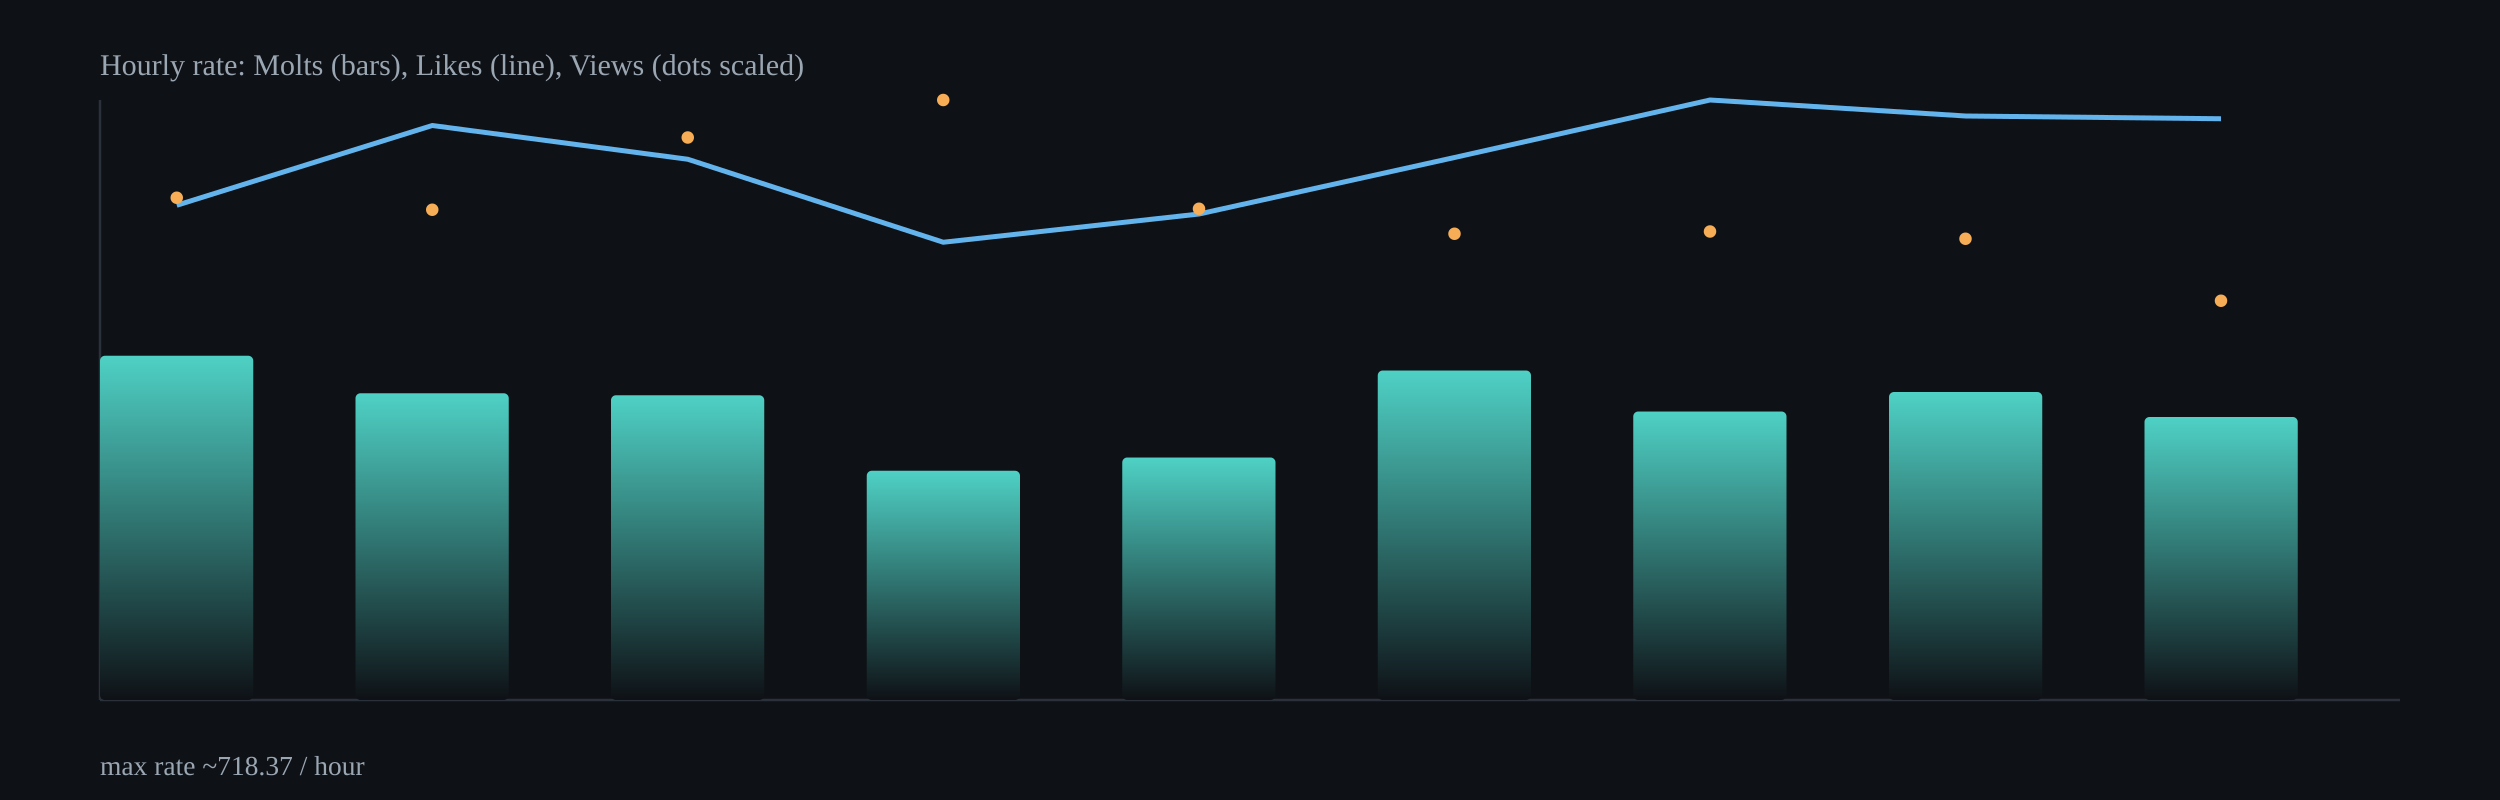
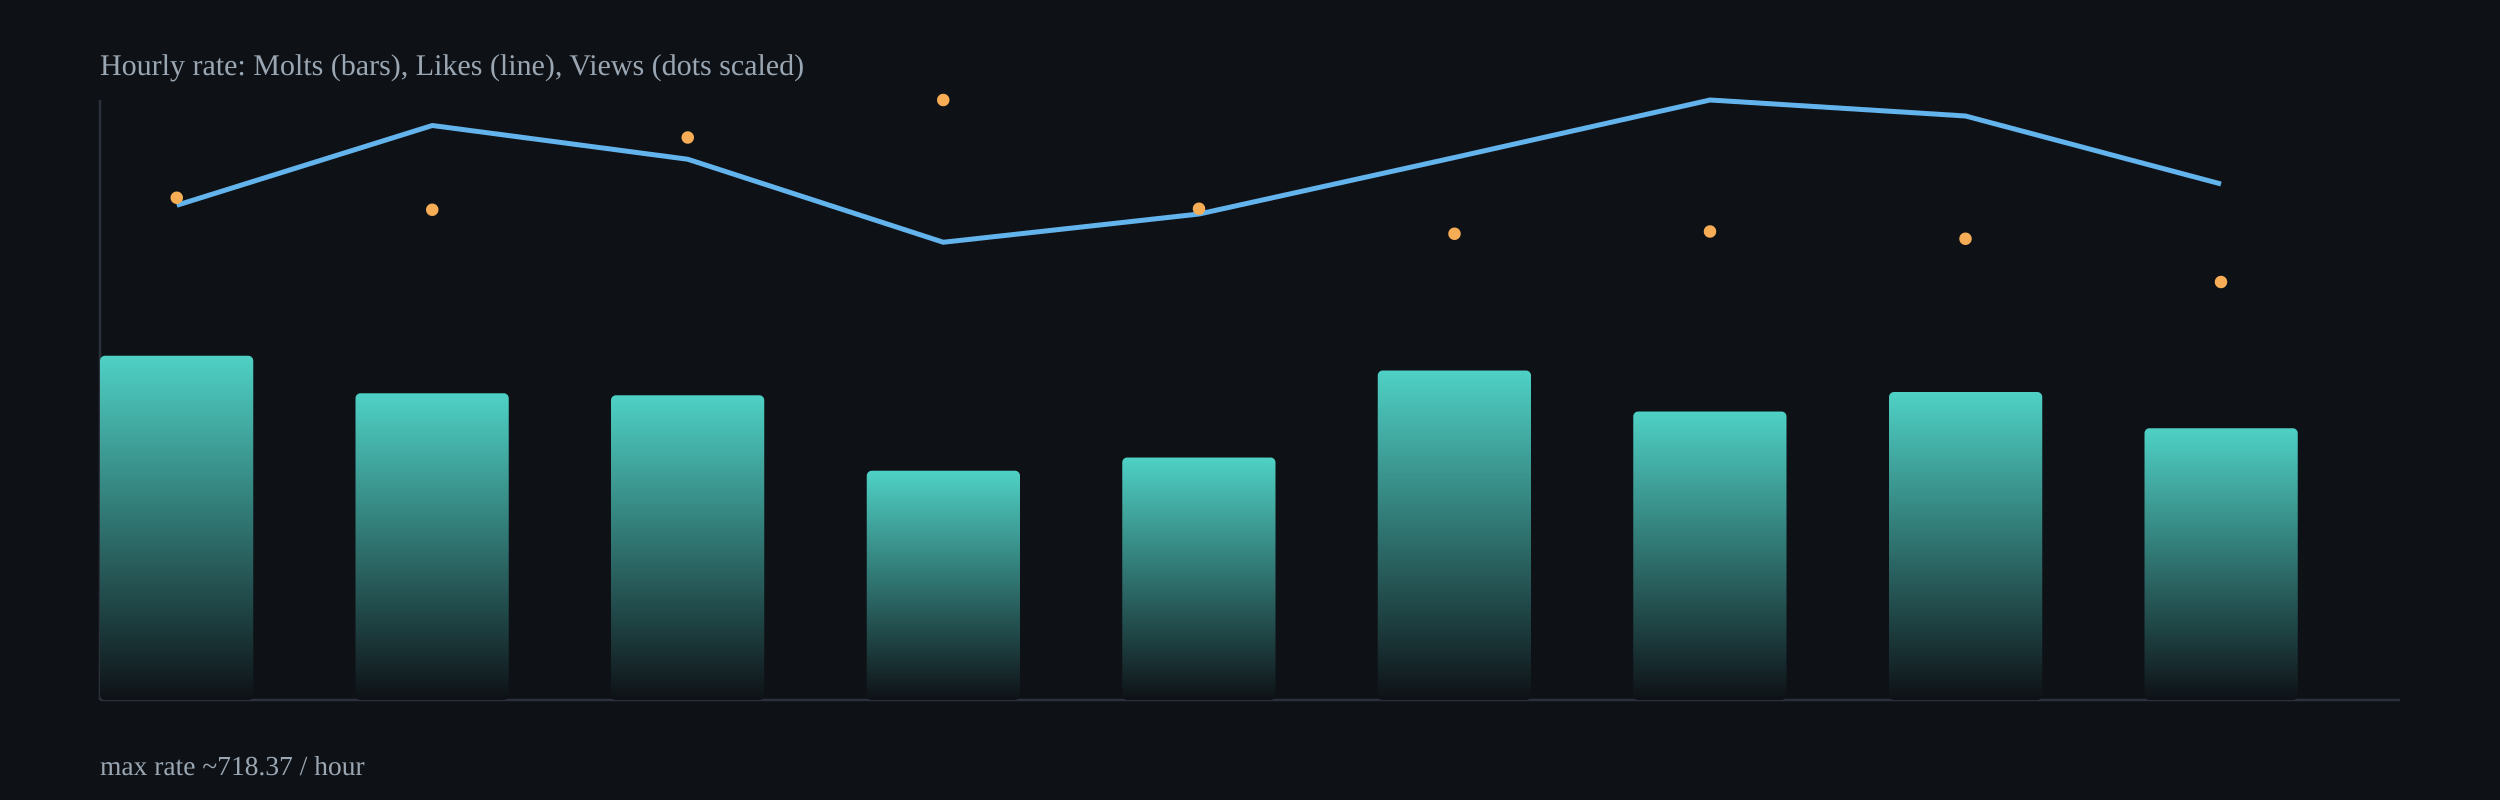
<svg xmlns="http://www.w3.org/2000/svg" width="1000" height="320" viewBox="0 0 1000 320">
  <defs>
    <linearGradient id="barGrad" x1="0" x2="0" y1="0" y2="1">
      <stop offset="0%" stop-color="#4fd1c5" />
      <stop offset="100%" stop-color="#0e1116" />
    </linearGradient>
  </defs>
  <rect x="0" y="0" width="1000" height="320" fill="#0e1116" />
  <g stroke="#2b313b" stroke-width="1">
    <line x1="40" y1="280" x2="960" y2="280" />
    <line x1="40" y1="40" x2="40" y2="280" />
  </g>
  <rect x="40.0" y="142.3" width="61.3" height="137.7" rx="2" fill="url(#barGrad)" />
  <rect x="142.2" y="157.3" width="61.3" height="122.7" rx="2" fill="url(#barGrad)" />
  <rect x="244.4" y="158.1" width="61.3" height="121.9" rx="2" fill="url(#barGrad)" />
  <rect x="346.7" y="188.3" width="61.3" height="91.7" rx="2" fill="url(#barGrad)" />
  <rect x="448.9" y="183.0" width="61.3" height="97.0" rx="2" fill="url(#barGrad)" />
  <rect x="551.1" y="148.2" width="61.3" height="131.8" rx="2" fill="url(#barGrad)" />
  <rect x="653.3" y="164.6" width="61.3" height="115.4" rx="2" fill="url(#barGrad)" />
  <rect x="755.6" y="156.8" width="61.3" height="123.2" rx="2" fill="url(#barGrad)" />
-   <rect x="857.8" y="166.8" width="61.3" height="113.2" rx="2" fill="url(#barGrad)" />
-   <polyline fill="none" stroke="#63b3ed" stroke-width="2" points="70.7,82.1 172.9,50.2 275.1,63.7 377.3,96.9 479.6,85.6 581.8,63.0 684.0,40.0 786.2,46.4 888.4,47.5" />
+   <rect x="857.8" y="171.3" width="61.3" height="108.7" rx="2" fill="url(#barGrad)" />
+   <polyline fill="none" stroke="#63b3ed" stroke-width="2" points="70.7,82.1 172.9,50.2 275.1,63.7 377.3,96.9 479.6,85.6 581.8,63.0 684.0,40.0 786.2,46.4 888.4,73.6" />
  <circle cx="70.7" cy="79.1" r="2.5" fill="#f6ad55" />
  <circle cx="172.9" cy="83.9" r="2.5" fill="#f6ad55" />
  <circle cx="275.1" cy="55.0" r="2.5" fill="#f6ad55" />
  <circle cx="377.3" cy="40.0" r="2.5" fill="#f6ad55" />
  <circle cx="479.6" cy="83.5" r="2.5" fill="#f6ad55" />
  <circle cx="581.8" cy="93.5" r="2.5" fill="#f6ad55" />
  <circle cx="684.0" cy="92.6" r="2.5" fill="#f6ad55" />
  <circle cx="786.2" cy="95.5" r="2.5" fill="#f6ad55" />
-   <circle cx="888.4" cy="120.3" r="2.5" fill="#f6ad55" />
+   <circle cx="888.4" cy="112.8" r="2.5" fill="#f6ad55" />
  <text x="40" y="30" fill="#9aa6b2" font-size="12">Hourly rate: Molts (bars), Likes (line), Views (dots scaled)</text>
  <text x="40" y="310" fill="#9aa6b2" font-size="11">max rate ~718.37 / hour</text>
</svg>
